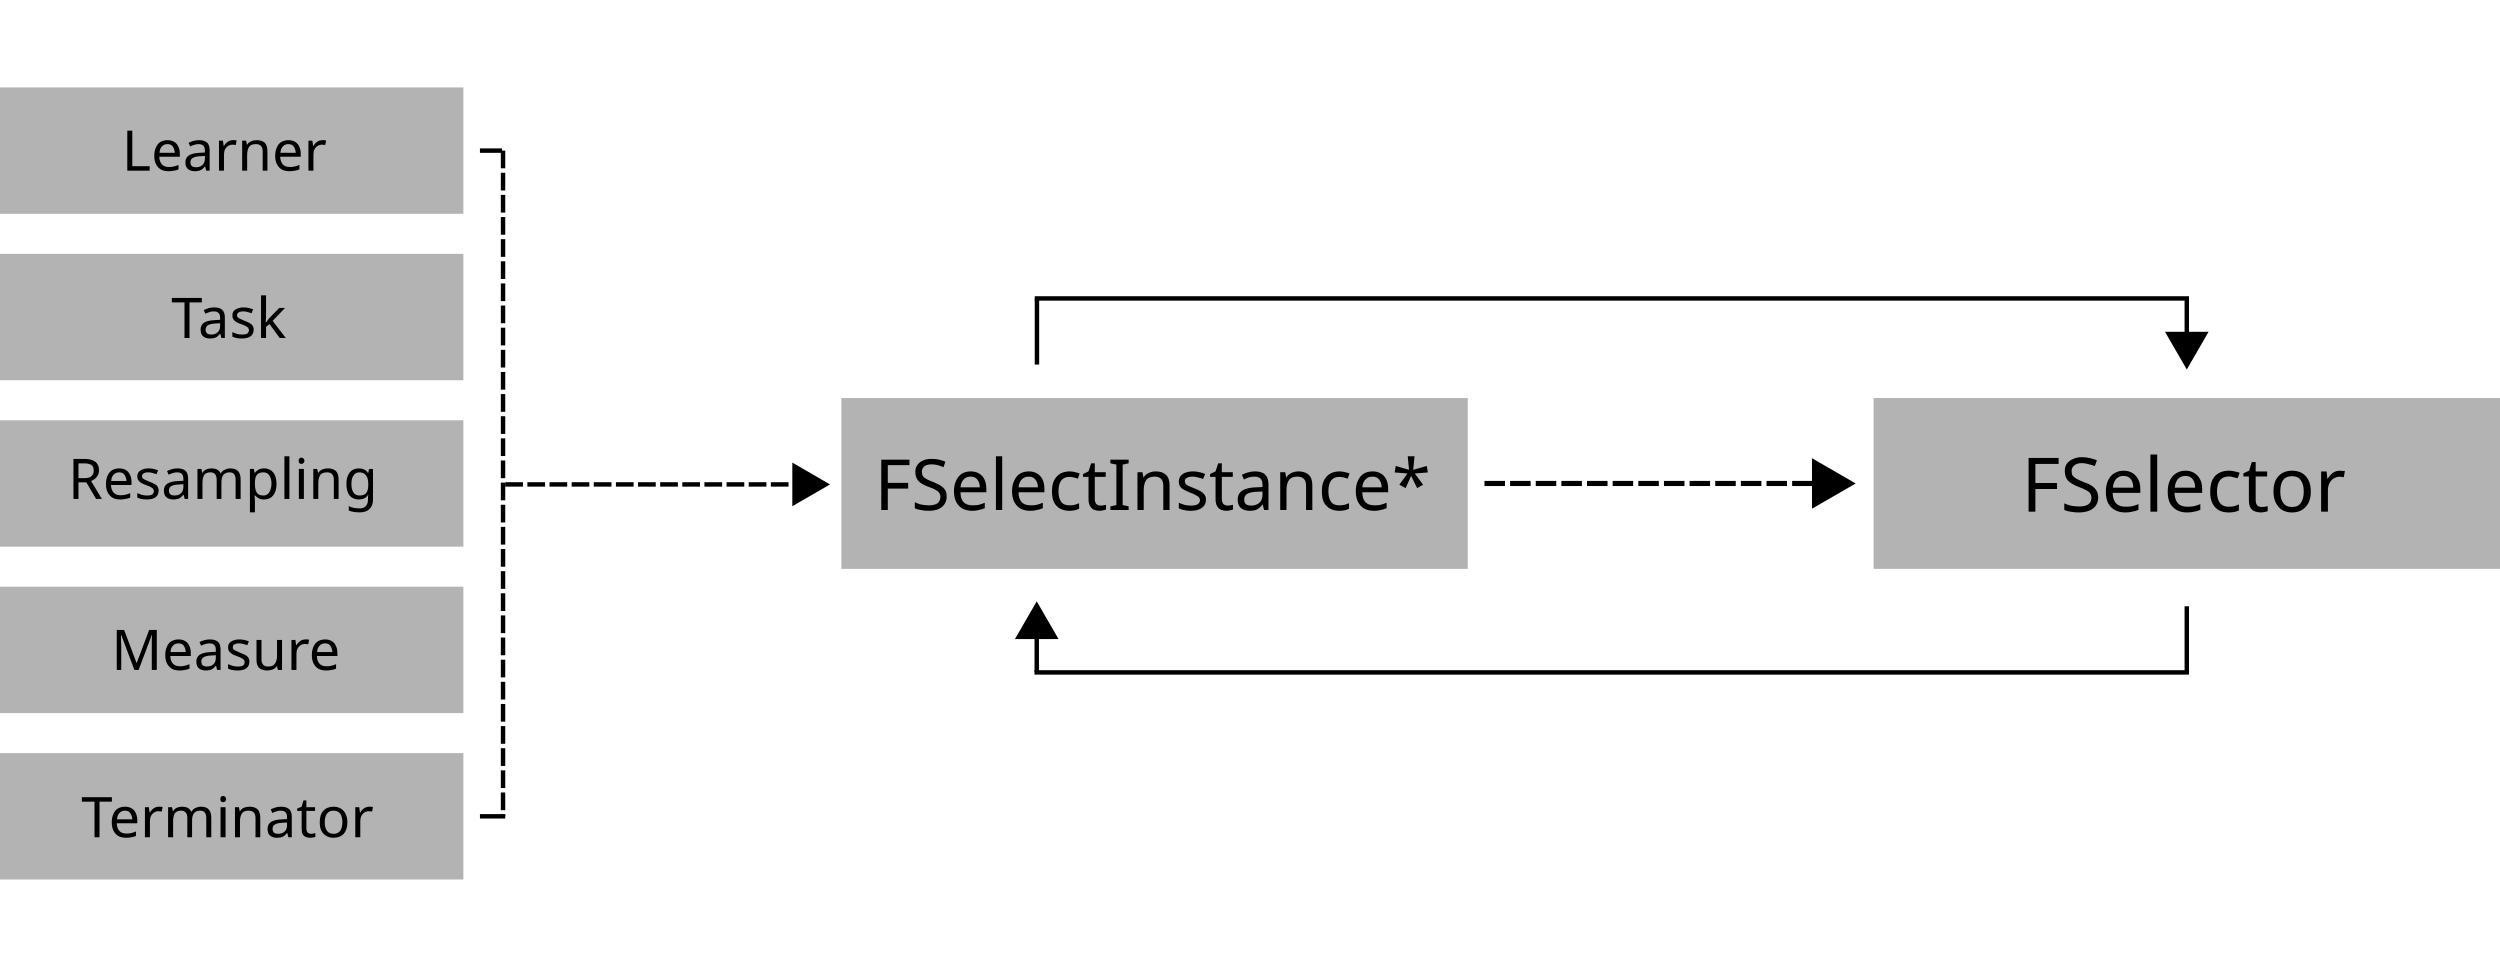
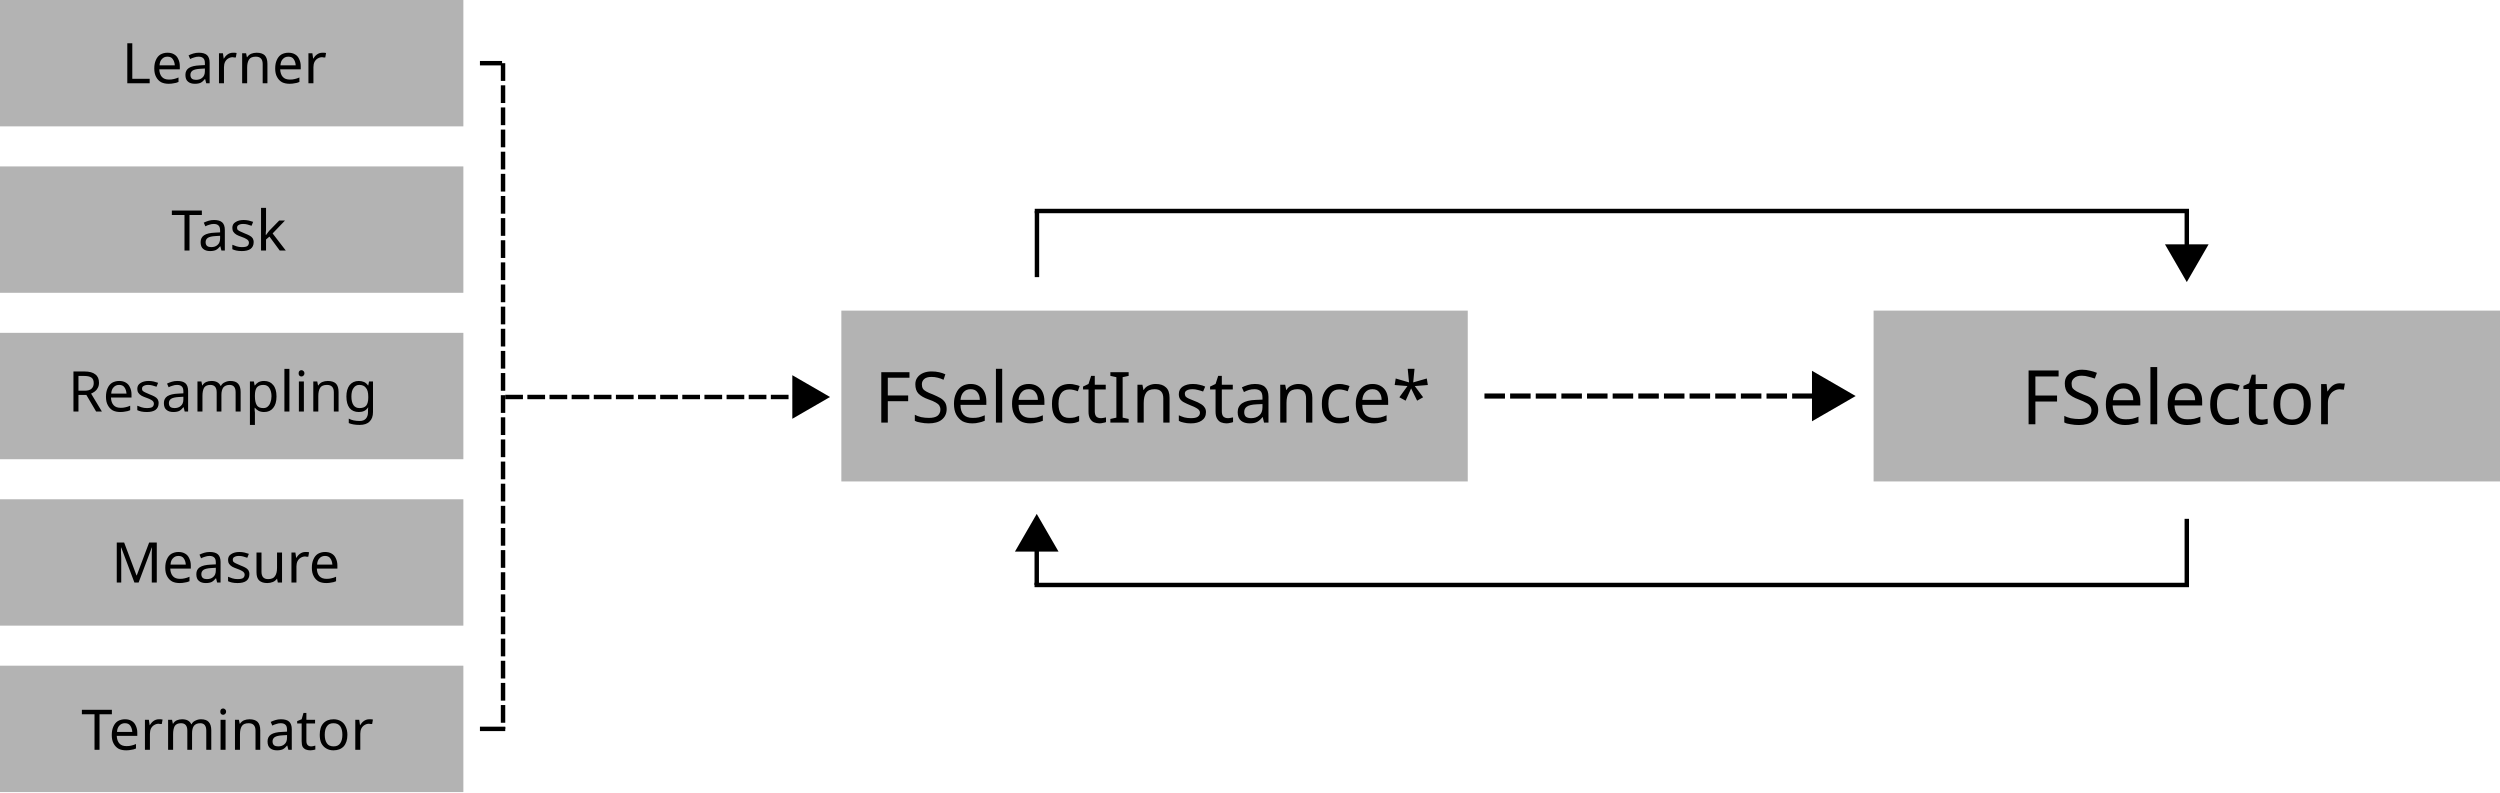
- <svg xmlns="http://www.w3.org/2000/svg" width="149.662mm" height="58mm" viewBox="0 0 149.662 58" version="1.1" id="svg8">
+ <svg xmlns="http://www.w3.org/2000/svg" id="svg8" version="1.1" viewBox="0 0 149.662 47.417" height="47.417mm" width="149.662mm">
  <defs id="defs2">
-     <marker orient="auto" refY="0" refX="0" id="marker12168" style="overflow:visible">
-       <path id="path12166" d="M 5.77,0 -2.88,5 V -5 Z" style="fill:#000000;fill-opacity:1;fill-rule:evenodd;stroke:#000000;stroke-width:1pt;stroke-opacity:1" transform="scale(0.8)" />
+     <marker style="overflow:visible" id="marker12168" refX="0" refY="0" orient="auto">
+       <path transform="scale(0.8)" style="fill:#000000;fill-opacity:1;fill-rule:evenodd;stroke:#000000;stroke-width:1pt;stroke-opacity:1" d="M 5.77,0 -2.88,5 V -5 Z" id="path12166" />
    </marker>
-     <marker orient="auto" refY="0" refX="0" id="marker11009" style="overflow:visible">
-       <path id="path11007" d="M 5.77,0 -2.88,5 V -5 Z" style="fill:#000000;fill-opacity:1;fill-rule:evenodd;stroke:#000000;stroke-width:1pt;stroke-opacity:1" transform="scale(0.8)" />
+     <marker style="overflow:visible" id="marker11009" refX="0" refY="0" orient="auto">
+       <path transform="scale(0.8)" style="fill:#000000;fill-opacity:1;fill-rule:evenodd;stroke:#000000;stroke-width:1pt;stroke-opacity:1" d="M 5.77,0 -2.88,5 V -5 Z" id="path11007" />
    </marker>
-     <marker style="overflow:visible" id="marker9682" refX="0" refY="0" orient="auto">
-       <path transform="scale(0.8)" style="fill:#000000;fill-opacity:1;fill-rule:evenodd;stroke:#000000;stroke-width:1pt;stroke-opacity:1" d="M 5.77,0 -2.88,5 V -5 Z" id="path9680" />
+     <marker orient="auto" refY="0" refX="0" id="marker9682" style="overflow:visible">
+       <path id="path9680" d="M 5.77,0 -2.88,5 V -5 Z" style="fill:#000000;fill-opacity:1;fill-rule:evenodd;stroke:#000000;stroke-width:1pt;stroke-opacity:1" transform="scale(0.8)" />
    </marker>
-     <marker orient="auto" refY="0" refX="0" id="marker7421" style="overflow:visible">
-       <path id="path7419" d="M 5.77,0 -2.88,5 V -5 Z" style="fill:#000000;fill-opacity:1;fill-rule:evenodd;stroke:#000000;stroke-width:1pt;stroke-opacity:1" transform="scale(0.8)" />
+     <marker style="overflow:visible" id="marker7421" refX="0" refY="0" orient="auto">
+       <path transform="scale(0.8)" style="fill:#000000;fill-opacity:1;fill-rule:evenodd;stroke:#000000;stroke-width:1pt;stroke-opacity:1" d="M 5.77,0 -2.88,5 V -5 Z" id="path7419" />
    </marker>
-     <marker style="overflow:visible" id="marker4059" refX="0" refY="0" orient="auto">
-       <path transform="scale(-0.8)" style="fill:#000000;fill-opacity:1;fill-rule:evenodd;stroke:#000000;stroke-width:1pt;stroke-opacity:1" d="M 5.77,0 -2.88,5 V -5 Z" id="path4057" />
+     <marker orient="auto" refY="0" refX="0" id="marker4059" style="overflow:visible">
+       <path id="path4057" d="M 5.77,0 -2.88,5 V -5 Z" style="fill:#000000;fill-opacity:1;fill-rule:evenodd;stroke:#000000;stroke-width:1pt;stroke-opacity:1" transform="scale(-0.8)" />
    </marker>
-     <marker style="overflow:visible" id="marker7691" refX="0" refY="0" orient="auto">
-       <path transform="scale(0.8)" style="fill:#000000;fill-opacity:1;fill-rule:evenodd;stroke:#000000;stroke-width:1pt;stroke-opacity:1" d="M 5.77,0 -2.88,5 V -5 Z" id="path7689" />
+     <marker orient="auto" refY="0" refX="0" id="marker7691" style="overflow:visible">
+       <path id="path7689" d="M 5.77,0 -2.88,5 V -5 Z" style="fill:#000000;fill-opacity:1;fill-rule:evenodd;stroke:#000000;stroke-width:1pt;stroke-opacity:1" transform="scale(0.8)" />
    </marker>
-     <marker style="overflow:visible" id="marker7229" refX="0" refY="0" orient="auto">
-       <path transform="scale(-0.8)" style="fill:#000000;fill-opacity:1;fill-rule:evenodd;stroke:#000000;stroke-width:1pt;stroke-opacity:1" d="M 5.77,0 -2.88,5 V -5 Z" id="path7227" />
+     <marker orient="auto" refY="0" refX="0" id="marker7229" style="overflow:visible">
+       <path id="path7227" d="M 5.77,0 -2.88,5 V -5 Z" style="fill:#000000;fill-opacity:1;fill-rule:evenodd;stroke:#000000;stroke-width:1pt;stroke-opacity:1" transform="scale(-0.8)" />
    </marker>
-     <marker style="overflow:visible" id="marker7093" refX="0" refY="0" orient="auto">
-       <path transform="scale(-0.8)" style="fill:#000000;fill-opacity:1;fill-rule:evenodd;stroke:#000000;stroke-width:1pt;stroke-opacity:1" d="M 5.77,0 -2.88,5 V -5 Z" id="path7091" />
+     <marker orient="auto" refY="0" refX="0" id="marker7093" style="overflow:visible">
+       <path id="path7091" d="M 5.77,0 -2.88,5 V -5 Z" style="fill:#000000;fill-opacity:1;fill-rule:evenodd;stroke:#000000;stroke-width:1pt;stroke-opacity:1" transform="scale(-0.8)" />
    </marker>
-     <marker orient="auto" refY="0" refX="0" id="Tail" style="overflow:visible">
-       <g id="g931" transform="scale(-1.2)" style="fill:#000000;fill-opacity:1;stroke:#000000;stroke-opacity:1">
-         <path id="path919" d="M -3.805,-3.959 0.544,0" style="fill:#000000;fill-opacity:1;fill-rule:evenodd;stroke:#000000;stroke-width:0.8;stroke-linecap:round;stroke-opacity:1" />
-         <path id="path921" d="M -1.287,-3.959 3.062,0" style="fill:#000000;fill-opacity:1;fill-rule:evenodd;stroke:#000000;stroke-width:0.8;stroke-linecap:round;stroke-opacity:1" />
-         <path id="path923" d="M 1.305,-3.959 5.654,0" style="fill:#000000;fill-opacity:1;fill-rule:evenodd;stroke:#000000;stroke-width:0.8;stroke-linecap:round;stroke-opacity:1" />
-         <path id="path925" d="M -3.805,4.178 0.544,0.22" style="fill:#000000;fill-opacity:1;fill-rule:evenodd;stroke:#000000;stroke-width:0.8;stroke-linecap:round;stroke-opacity:1" />
-         <path id="path927" d="M -1.287,4.178 3.062,0.22" style="fill:#000000;fill-opacity:1;fill-rule:evenodd;stroke:#000000;stroke-width:0.8;stroke-linecap:round;stroke-opacity:1" />
-         <path id="path929" d="M 1.305,4.178 5.654,0.22" style="fill:#000000;fill-opacity:1;fill-rule:evenodd;stroke:#000000;stroke-width:0.8;stroke-linecap:round;stroke-opacity:1" />
+     <marker style="overflow:visible" id="Tail" refX="0" refY="0" orient="auto">
+       <g style="fill:#000000;fill-opacity:1;stroke:#000000;stroke-opacity:1" transform="scale(-1.2)" id="g931">
+         <path style="fill:#000000;fill-opacity:1;fill-rule:evenodd;stroke:#000000;stroke-width:0.8;stroke-linecap:round;stroke-opacity:1" d="M -3.805,-3.959 0.544,0" id="path919" />
+         <path style="fill:#000000;fill-opacity:1;fill-rule:evenodd;stroke:#000000;stroke-width:0.8;stroke-linecap:round;stroke-opacity:1" d="M -1.287,-3.959 3.062,0" id="path921" />
+         <path style="fill:#000000;fill-opacity:1;fill-rule:evenodd;stroke:#000000;stroke-width:0.8;stroke-linecap:round;stroke-opacity:1" d="M 1.305,-3.959 5.654,0" id="path923" />
+         <path style="fill:#000000;fill-opacity:1;fill-rule:evenodd;stroke:#000000;stroke-width:0.8;stroke-linecap:round;stroke-opacity:1" d="M -3.805,4.178 0.544,0.22" id="path925" />
+         <path style="fill:#000000;fill-opacity:1;fill-rule:evenodd;stroke:#000000;stroke-width:0.8;stroke-linecap:round;stroke-opacity:1" d="M -1.287,4.178 3.062,0.22" id="path927" />
+         <path style="fill:#000000;fill-opacity:1;fill-rule:evenodd;stroke:#000000;stroke-width:0.8;stroke-linecap:round;stroke-opacity:1" d="M 1.305,4.178 5.654,0.22" id="path929" />
      </g>
    </marker>
-     <marker orient="auto" refY="0" refX="0" id="marker2435" style="overflow:visible">
-       <path id="path2433" style="fill:#000000;fill-opacity:1;fill-rule:evenodd;stroke:#000000;stroke-width:0.625;stroke-linejoin:round;stroke-opacity:1" d="M 8.719,4.034 -2.207,0.016 8.719,-4.002 c -1.745,2.372 -1.735,5.617 -6e-7,8.035 z" transform="matrix(-1.1,0,0,-1.1,-1.1,0)" />
+     <marker style="overflow:visible" id="marker2435" refX="0" refY="0" orient="auto">
+       <path transform="matrix(-1.1,0,0,-1.1,-1.1,0)" d="M 8.719,4.034 -2.207,0.016 8.719,-4.002 c -1.745,2.372 -1.735,5.617 -6e-7,8.035 z" style="fill:#000000;fill-opacity:1;fill-rule:evenodd;stroke:#000000;stroke-width:0.625;stroke-linejoin:round;stroke-opacity:1" id="path2433" />
    </marker>
-     <marker orient="auto" refY="0" refX="0" id="TriangleInL" style="overflow:visible">
-       <path id="path1016" d="M 5.77,0 -2.88,5 V -5 Z" style="fill:#000000;fill-opacity:1;fill-rule:evenodd;stroke:#000000;stroke-width:1pt;stroke-opacity:1" transform="scale(-0.8)" />
+     <marker style="overflow:visible" id="TriangleInL" refX="0" refY="0" orient="auto">
+       <path transform="scale(-0.8)" style="fill:#000000;fill-opacity:1;fill-rule:evenodd;stroke:#000000;stroke-width:1pt;stroke-opacity:1" d="M 5.77,0 -2.88,5 V -5 Z" id="path1016" />
    </marker>
-     <marker orient="auto" refY="0" refX="0" id="TriangleOutL" style="overflow:visible">
-       <path id="path1025" d="M 5.77,0 -2.88,5 V -5 Z" style="fill:#000000;fill-opacity:1;fill-rule:evenodd;stroke:#000000;stroke-width:1pt;stroke-opacity:1" transform="scale(0.8)" />
+     <marker style="overflow:visible" id="TriangleOutL" refX="0" refY="0" orient="auto">
+       <path transform="scale(0.8)" style="fill:#000000;fill-opacity:1;fill-rule:evenodd;stroke:#000000;stroke-width:1pt;stroke-opacity:1" d="M 5.77,0 -2.88,5 V -5 Z" id="path1025" />
    </marker>
-     <marker orient="auto" refY="0" refX="0" id="marker2241" style="overflow:visible">
-       <path id="path2239" style="fill:#000000;fill-opacity:1;fill-rule:evenodd;stroke:#000000;stroke-width:0.625;stroke-linejoin:round;stroke-opacity:1" d="M 8.719,4.034 -2.207,0.016 8.719,-4.002 c -1.745,2.372 -1.735,5.617 -6e-7,8.035 z" transform="matrix(-1.1,0,0,-1.1,-1.1,0)" />
+     <marker style="overflow:visible" id="marker2241" refX="0" refY="0" orient="auto">
+       <path transform="matrix(-1.1,0,0,-1.1,-1.1,0)" d="M 8.719,4.034 -2.207,0.016 8.719,-4.002 c -1.745,2.372 -1.735,5.617 -6e-7,8.035 z" style="fill:#000000;fill-opacity:1;fill-rule:evenodd;stroke:#000000;stroke-width:0.625;stroke-linejoin:round;stroke-opacity:1" id="path2239" />
    </marker>
-     <marker orient="auto" refY="0" refX="0" id="Arrow2Lend" style="overflow:visible">
-       <path id="path904" style="fill:#000000;fill-opacity:1;fill-rule:evenodd;stroke:#000000;stroke-width:0.625;stroke-linejoin:round;stroke-opacity:1" d="M 8.719,4.034 -2.207,0.016 8.719,-4.002 c -1.745,2.372 -1.735,5.617 -6e-7,8.035 z" transform="matrix(-1.1,0,0,-1.1,-1.1,0)" />
+     <marker style="overflow:visible" id="Arrow2Lend" refX="0" refY="0" orient="auto">
+       <path transform="matrix(-1.1,0,0,-1.1,-1.1,0)" d="M 8.719,4.034 -2.207,0.016 8.719,-4.002 c -1.745,2.372 -1.735,5.617 -6e-7,8.035 z" style="fill:#000000;fill-opacity:1;fill-rule:evenodd;stroke:#000000;stroke-width:0.625;stroke-linejoin:round;stroke-opacity:1" id="path904" />
    </marker>
-     <marker orient="auto" refY="0" refX="0" id="Arrow1Lstart" style="overflow:visible">
-       <path id="path883" d="M 0,0 5,-5 -12.5,0 5,5 Z" style="fill:#000000;fill-opacity:1;fill-rule:evenodd;stroke:#000000;stroke-width:1pt;stroke-opacity:1" transform="matrix(0.8,0,0,0.8,10,0)" />
+     <marker style="overflow:visible" id="Arrow1Lstart" refX="0" refY="0" orient="auto">
+       <path transform="matrix(0.8,0,0,0.8,10,0)" style="fill:#000000;fill-opacity:1;fill-rule:evenodd;stroke:#000000;stroke-width:1pt;stroke-opacity:1" d="M 0,0 5,-5 -12.5,0 5,5 Z" id="path883" />
    </marker>
-     <marker orient="auto" refY="0" refX="0" id="Arrow2Mend" style="overflow:visible">
-       <path id="path910" style="fill:#000000;fill-opacity:1;fill-rule:evenodd;stroke:#000000;stroke-width:0.625;stroke-linejoin:round;stroke-opacity:1" d="M 8.719,4.034 -2.207,0.016 8.719,-4.002 c -1.745,2.372 -1.735,5.617 -6e-7,8.035 z" transform="scale(-0.6)" />
+     <marker style="overflow:visible" id="Arrow2Mend" refX="0" refY="0" orient="auto">
+       <path transform="scale(-0.6)" d="M 8.719,4.034 -2.207,0.016 8.719,-4.002 c -1.745,2.372 -1.735,5.617 -6e-7,8.035 z" style="fill:#000000;fill-opacity:1;fill-rule:evenodd;stroke:#000000;stroke-width:0.625;stroke-linejoin:round;stroke-opacity:1" id="path910" />
    </marker>
-     <marker orient="auto" refY="0" refX="0" id="Arrow1Lend" style="overflow:visible">
-       <path id="path886" d="M 0,0 5,-5 -12.5,0 5,5 Z" style="fill:#000000;fill-opacity:1;fill-rule:evenodd;stroke:#000000;stroke-width:1pt;stroke-opacity:1" transform="matrix(-0.8,0,0,-0.8,-10,0)" />
+     <marker style="overflow:visible" id="Arrow1Lend" refX="0" refY="0" orient="auto">
+       <path transform="matrix(-0.8,0,0,-0.8,-10,0)" style="fill:#000000;fill-opacity:1;fill-rule:evenodd;stroke:#000000;stroke-width:1pt;stroke-opacity:1" d="M 0,0 5,-5 -12.5,0 5,5 Z" id="path886" />
    </marker>
-     <marker orient="auto" refY="0" refX="0" id="Arrow2Mend-7" style="overflow:visible">
-       <path id="path910-5" style="fill:#000000;fill-opacity:1;fill-rule:evenodd;stroke:#000000;stroke-width:0.625;stroke-linejoin:round;stroke-opacity:1" d="M 8.719,4.034 -2.207,0.016 8.719,-4.002 c -1.745,2.372 -1.735,5.617 -6e-7,8.035 z" transform="scale(-0.6)" />
+     <marker style="overflow:visible" id="Arrow2Mend-7" refX="0" refY="0" orient="auto">
+       <path transform="scale(-0.6)" d="M 8.719,4.034 -2.207,0.016 8.719,-4.002 c -1.745,2.372 -1.735,5.617 -6e-7,8.035 z" style="fill:#000000;fill-opacity:1;fill-rule:evenodd;stroke:#000000;stroke-width:0.625;stroke-linejoin:round;stroke-opacity:1" id="path910-5" />
    </marker>
-     <marker orient="auto" refY="0" refX="0" id="marker7353-6" style="overflow:visible">
-       <path id="path7351-3" d="M 5.77,0 -2.88,5 V -5 Z" style="fill:#000000;fill-opacity:1;fill-rule:evenodd;stroke:#000000;stroke-width:1pt;stroke-opacity:1" transform="scale(-0.8)" />
+     <marker style="overflow:visible" id="marker7353-6" refX="0" refY="0" orient="auto">
+       <path transform="scale(-0.8)" style="fill:#000000;fill-opacity:1;fill-rule:evenodd;stroke:#000000;stroke-width:1pt;stroke-opacity:1" d="M 5.77,0 -2.88,5 V -5 Z" id="path7351-3" />
    </marker>
-     <marker orient="auto" refY="0" refX="0" id="marker7353-4" style="overflow:visible">
-       <path id="path7351-8" d="M 5.77,0 -2.88,5 V -5 Z" style="fill:#000000;fill-opacity:1;fill-rule:evenodd;stroke:#000000;stroke-width:1pt;stroke-opacity:1" transform="scale(-0.8)" />
+     <marker style="overflow:visible" id="marker7353-4" refX="0" refY="0" orient="auto">
+       <path transform="scale(-0.8)" style="fill:#000000;fill-opacity:1;fill-rule:evenodd;stroke:#000000;stroke-width:1pt;stroke-opacity:1" d="M 5.77,0 -2.88,5 V -5 Z" id="path7351-8" />
    </marker>
-     <marker orient="auto" refY="0" refX="0" id="marker3887-9" style="overflow:visible">
-       <path id="path3885-3" d="M 5.77,0 -2.88,5 V -5 Z" style="fill:#000000;fill-opacity:1;fill-rule:evenodd;stroke:#000000;stroke-width:1pt;stroke-opacity:1" transform="scale(0.8)" />
+     <marker style="overflow:visible" id="marker3887-9" refX="0" refY="0" orient="auto">
+       <path transform="scale(0.8)" style="fill:#000000;fill-opacity:1;fill-rule:evenodd;stroke:#000000;stroke-width:1pt;stroke-opacity:1" d="M 5.77,0 -2.88,5 V -5 Z" id="path3885-3" />
    </marker>
-     <marker style="overflow:visible" id="marker4996-8" refX="0" refY="0" orient="auto">
-       <path transform="scale(0.8)" style="fill:#000000;fill-opacity:1;fill-rule:evenodd;stroke:#000000;stroke-width:1pt;stroke-opacity:1" d="M 5.77,0 -2.88,5 V -5 Z" id="path4994-5" />
+     <marker orient="auto" refY="0" refX="0" id="marker4996-8" style="overflow:visible">
+       <path id="path4994-5" d="M 5.77,0 -2.88,5 V -5 Z" style="fill:#000000;fill-opacity:1;fill-rule:evenodd;stroke:#000000;stroke-width:1pt;stroke-opacity:1" transform="scale(0.8)" />
    </marker>
-     <marker style="overflow:visible" id="marker9682-5" refX="0" refY="0" orient="auto">
-       <path transform="scale(0.8)" style="fill:#000000;fill-opacity:1;fill-rule:evenodd;stroke:#000000;stroke-width:1pt;stroke-opacity:1" d="M 5.77,0 -2.88,5 V -5 Z" id="path9680-9" />
+     <marker orient="auto" refY="0" refX="0" id="marker9682-5" style="overflow:visible">
+       <path id="path9680-9" d="M 5.77,0 -2.88,5 V -5 Z" style="fill:#000000;fill-opacity:1;fill-rule:evenodd;stroke:#000000;stroke-width:1pt;stroke-opacity:1" transform="scale(0.8)" />
    </marker>
-     <marker orient="auto" refY="0" refX="0" id="marker11009-5" style="overflow:visible">
-       <path id="path11007-9" d="M 5.77,0 -2.88,5 V -5 Z" style="fill:#000000;fill-opacity:1;fill-rule:evenodd;stroke:#000000;stroke-width:1pt;stroke-opacity:1" transform="scale(0.8)" />
+     <marker style="overflow:visible" id="marker11009-5" refX="0" refY="0" orient="auto">
+       <path transform="scale(0.8)" style="fill:#000000;fill-opacity:1;fill-rule:evenodd;stroke:#000000;stroke-width:1pt;stroke-opacity:1" d="M 5.77,0 -2.88,5 V -5 Z" id="path11007-9" />
    </marker>
-     <marker orient="auto" refY="0" refX="0" id="marker12168-1" style="overflow:visible">
-       <path id="path12166-7" d="M 5.77,0 -2.88,5 V -5 Z" style="fill:#000000;fill-opacity:1;fill-rule:evenodd;stroke:#000000;stroke-width:1pt;stroke-opacity:1" transform="scale(0.8)" />
+     <marker style="overflow:visible" id="marker12168-1" refX="0" refY="0" orient="auto">
+       <path transform="scale(0.8)" style="fill:#000000;fill-opacity:1;fill-rule:evenodd;stroke:#000000;stroke-width:1pt;stroke-opacity:1" d="M 5.77,0 -2.88,5 V -5 Z" id="path12166-7" />
    </marker>
  </defs>
-   <g id="layer1" transform="translate(-6,-0.0052003)">
-     <text xml:space="preserve" style="font-style:normal;font-weight:normal;font-size:10.583px;line-height:1.25;font-family:sans-serif;letter-spacing:0px;word-spacing:0px;fill:#000000;fill-opacity:1;stroke:none;stroke-width:0.265" x="160.262" y="54.906" id="text2507" />
-     <rect style="fill:none;fill-opacity:1;stroke:#000000;stroke-width:2.22;stroke-linecap:square;stroke-miterlimit:4;stroke-dasharray:none;stroke-dashoffset:3.3;stroke-opacity:0" id="rect815" width="46.671" height="20.962" x="100.339" y="20.653" />
-     <g id="g11597" transform="matrix(1.008696,0,0,1.008696,3.478267,2.849789)">
-       <rect y="32" x="2.5" height="7.5" width="27.5" id="rect843-6-3-6-1" style="opacity:1;fill:#b3b3b3;fill-opacity:1;stroke:#000000;stroke-width:0;stroke-linecap:square;stroke-miterlimit:4;stroke-dasharray:none;stroke-dashoffset:12.472;stroke-opacity:1" />
-       <text id="text2203-06-6-8-9-2" y="36.94" x="9.102" style="font-style:normal;font-weight:normal;font-size:4.068px;line-height:1.25;font-family:sans-serif;letter-spacing:0px;word-spacing:0px;fill:#000000;fill-opacity:1;stroke:none;stroke-width:0.139" xml:space="preserve">
-         <tspan style="font-size:3.328px;stroke-width:0.139" y="36.94" x="9.102" id="tspan2201-2-1-7-2-3">Measure</tspan>
+   <g transform="translate(-6,-5.23946)" id="layer1">
+     <text id="text2507" y="54.906" x="160.262" style="font-style:normal;font-weight:normal;font-size:10.583px;line-height:1.25;font-family:sans-serif;letter-spacing:0px;word-spacing:0px;fill:#000000;fill-opacity:1;stroke:none;stroke-width:0.265" xml:space="preserve" />
+     <rect y="20.653" x="100.339" height="20.962" width="46.671" id="rect815" style="fill:none;fill-opacity:1;stroke:#000000;stroke-width:2.22;stroke-linecap:square;stroke-miterlimit:4;stroke-dasharray:none;stroke-dashoffset:3.3;stroke-opacity:0" />
+     <g transform="matrix(1.008696,0,0,1.008696,3.478267,2.849789)" id="g11597">
+       <rect style="opacity:1;fill:#b3b3b3;fill-opacity:1;stroke:#000000;stroke-width:0;stroke-linecap:square;stroke-miterlimit:4;stroke-dasharray:none;stroke-dashoffset:12.472;stroke-opacity:1" id="rect843-6-3-6-1" width="27.5" height="7.5" x="2.5" y="32" />
+       <text xml:space="preserve" style="font-style:normal;font-weight:normal;font-size:4.068px;line-height:1.25;font-family:sans-serif;letter-spacing:0px;word-spacing:0px;fill:#000000;fill-opacity:1;stroke:none;stroke-width:0.139" x="9.102" y="36.94" id="text2203-06-6-8-9-2">
+         <tspan id="tspan2201-2-1-7-2-3" x="9.102" y="36.94" style="font-size:3.328px;stroke-width:0.139">Measure</tspan>
      </text>
    </g>
-     <g id="g11528" transform="matrix(1.008696,0,0,1.008696,3.478267,3.222069)">
-       <rect y="2" x="2.5" height="7.5" width="27.5" id="rect843-6" style="opacity:1;fill:#b3b3b3;fill-opacity:1;stroke:#000000;stroke-width:0;stroke-linecap:square;stroke-miterlimit:4;stroke-dasharray:none;stroke-dashoffset:12.472;stroke-opacity:1" />
-       <text id="text2203-06" y="6.94" x="9.727" style="font-style:normal;font-weight:normal;font-size:4.068px;line-height:1.25;font-family:sans-serif;letter-spacing:0px;word-spacing:0px;fill:#000000;fill-opacity:1;stroke:none;stroke-width:0.139" xml:space="preserve">
-         <tspan style="font-size:3.328px;stroke-width:0.139" y="6.94" x="9.727" id="tspan2201-2">Learner</tspan>
+     <g transform="matrix(1.008696,0,0,1.008696,3.478267,3.222069)" id="g11528">
+       <rect style="opacity:1;fill:#b3b3b3;fill-opacity:1;stroke:#000000;stroke-width:0;stroke-linecap:square;stroke-miterlimit:4;stroke-dasharray:none;stroke-dashoffset:12.472;stroke-opacity:1" id="rect843-6" width="27.5" height="7.5" x="2.5" y="2" />
+       <text xml:space="preserve" style="font-style:normal;font-weight:normal;font-size:4.068px;line-height:1.25;font-family:sans-serif;letter-spacing:0px;word-spacing:0px;fill:#000000;fill-opacity:1;stroke:none;stroke-width:0.139" x="9.727" y="6.94" id="text2203-06">
+         <tspan id="tspan2201-2" x="9.727" y="6.94" style="font-size:3.328px;stroke-width:0.139">Learner</tspan>
      </text>
    </g>
-     <g id="g11533" transform="matrix(1.008696,0,0,1.008696,3.478267,3.097975)">
-       <rect y="12" x="2.5" height="7.5" width="27.5" id="rect843-6-3" style="opacity:1;fill:#b3b3b3;fill-opacity:1;stroke:#000000;stroke-width:0;stroke-linecap:square;stroke-miterlimit:4;stroke-dasharray:none;stroke-dashoffset:12.472;stroke-opacity:1" />
-       <text id="text2203-06-6" y="16.991" x="12.668" style="font-style:normal;font-weight:normal;font-size:4.068px;line-height:1.25;font-family:sans-serif;letter-spacing:0px;word-spacing:0px;fill:#000000;fill-opacity:1;stroke:none;stroke-width:0.139" xml:space="preserve">
-         <tspan style="font-size:3.328px;stroke-width:0.139" y="16.991" x="12.668" id="tspan2201-2-1">Task</tspan>
+     <g transform="matrix(1.008696,0,0,1.008696,3.478267,3.097975)" id="g11533">
+       <rect style="opacity:1;fill:#b3b3b3;fill-opacity:1;stroke:#000000;stroke-width:0;stroke-linecap:square;stroke-miterlimit:4;stroke-dasharray:none;stroke-dashoffset:12.472;stroke-opacity:1" id="rect843-6-3" width="27.5" height="7.5" x="2.5" y="12" />
+       <text xml:space="preserve" style="font-style:normal;font-weight:normal;font-size:4.068px;line-height:1.25;font-family:sans-serif;letter-spacing:0px;word-spacing:0px;fill:#000000;fill-opacity:1;stroke:none;stroke-width:0.139" x="12.668" y="16.991" id="text2203-06-6">
+         <tspan id="tspan2201-2-1" x="12.668" y="16.991" style="font-size:3.328px;stroke-width:0.139">Task</tspan>
      </text>
    </g>
-     <g id="g11538" transform="matrix(1.008696,0,0,1.008696,3.478267,2.973881)">
-       <rect y="22" x="2.5" height="7.5" width="27.5" id="rect843-6-3-6" style="opacity:1;fill:#b3b3b3;fill-opacity:1;stroke:#000000;stroke-width:0;stroke-linecap:square;stroke-miterlimit:4;stroke-dasharray:none;stroke-dashoffset:12.472;stroke-opacity:1" />
-       <text id="text2203-06-6-8" y="26.668" x="6.532" style="font-style:normal;font-weight:normal;font-size:4.068px;line-height:1.25;font-family:sans-serif;letter-spacing:0px;word-spacing:0px;fill:#000000;fill-opacity:1;stroke:none;stroke-width:0.139" xml:space="preserve">
-         <tspan style="font-size:3.328px;stroke-width:0.139" y="26.668" x="6.532" id="tspan2201-2-1-7">Resampling</tspan>
+     <g transform="matrix(1.008696,0,0,1.008696,3.478267,2.973881)" id="g11538">
+       <rect style="opacity:1;fill:#b3b3b3;fill-opacity:1;stroke:#000000;stroke-width:0;stroke-linecap:square;stroke-miterlimit:4;stroke-dasharray:none;stroke-dashoffset:12.472;stroke-opacity:1" id="rect843-6-3-6" width="27.5" height="7.5" x="2.5" y="22" />
+       <text xml:space="preserve" style="font-style:normal;font-weight:normal;font-size:4.068px;line-height:1.25;font-family:sans-serif;letter-spacing:0px;word-spacing:0px;fill:#000000;fill-opacity:1;stroke:none;stroke-width:0.139" x="6.532" y="26.668" id="text2203-06-6-8">
+         <tspan id="tspan2201-2-1-7" x="6.532" y="26.668" style="font-size:3.328px;stroke-width:0.139">Resampling</tspan>
      </text>
    </g>
-     <g id="g11548" transform="matrix(1.008696,0,0,1.008696,3.478267,-7.361265)">
-       <rect y="52" x="2.5" height="7.5" width="27.5" id="rect843-6-3-6-1-2-1" style="opacity:1;fill:#b3b3b3;fill-opacity:1;stroke:#000000;stroke-width:0;stroke-linecap:square;stroke-miterlimit:4;stroke-dasharray:none;stroke-dashoffset:12.472;stroke-opacity:1" />
-       <text id="text2203-06-6-8-9-7" y="56.991" x="7.329" style="font-style:normal;font-weight:normal;font-size:4.068px;line-height:1.25;font-family:sans-serif;letter-spacing:0px;word-spacing:0px;fill:#000000;fill-opacity:1;stroke:none;stroke-width:0.139" xml:space="preserve">
-         <tspan style="font-size:3.328px;stroke-width:0.139" y="56.991" x="7.329" id="tspan2201-2-1-7-2-7">Terminator</tspan>
+     <g transform="matrix(1.008696,0,0,1.008696,3.478267,-7.361265)" id="g11548">
+       <rect style="opacity:1;fill:#b3b3b3;fill-opacity:1;stroke:#000000;stroke-width:0;stroke-linecap:square;stroke-miterlimit:4;stroke-dasharray:none;stroke-dashoffset:12.472;stroke-opacity:1" id="rect843-6-3-6-1-2-1" width="27.5" height="7.5" x="2.5" y="52" />
+       <text xml:space="preserve" style="font-style:normal;font-weight:normal;font-size:4.068px;line-height:1.25;font-family:sans-serif;letter-spacing:0px;word-spacing:0px;fill:#000000;fill-opacity:1;stroke:none;stroke-width:0.139" x="7.329" y="56.991" id="text2203-06-6-8-9-7">
+         <tspan id="tspan2201-2-1-7-2-7" x="7.329" y="56.991" style="font-size:3.328px;stroke-width:0.139">Terminator</tspan>
      </text>
    </g>
-     <g id="g6632" transform="translate(11.36701,2.061428)">
-       <rect y="21.773" x="45" height="10.227" width="37.5" id="rect843-6-9" style="opacity:1;fill:#b3b3b3;fill-opacity:1;stroke:#000000;stroke-width:0;stroke-linecap:square;stroke-miterlimit:4;stroke-dasharray:none;stroke-dashoffset:12.472;stroke-opacity:1" />
-       <text id="text2203" y="28.474" x="46.983" style="font-style:normal;font-weight:normal;font-size:5.743px;line-height:1.25;font-family:sans-serif;letter-spacing:0px;word-spacing:0px;fill:#000000;fill-opacity:1;stroke:none;stroke-width:0.196" xml:space="preserve">
-         <tspan style="font-size:4.233px;stroke-width:0.196" y="28.474" x="46.983" id="tspan2201">FSelectInstance*</tspan>
+     <g transform="translate(11.36701,2.061428)" id="g6632">
+       <rect style="opacity:1;fill:#b3b3b3;fill-opacity:1;stroke:#000000;stroke-width:0;stroke-linecap:square;stroke-miterlimit:4;stroke-dasharray:none;stroke-dashoffset:12.472;stroke-opacity:1" id="rect843-6-9" width="37.5" height="10.227" x="45" y="21.773" />
+       <text xml:space="preserve" style="font-style:normal;font-weight:normal;font-size:5.743px;line-height:1.25;font-family:sans-serif;letter-spacing:0px;word-spacing:0px;fill:#000000;fill-opacity:1;stroke:none;stroke-width:0.196" x="46.983" y="28.474" id="text2203">
+         <tspan id="tspan2201" x="46.983" y="28.474" style="font-size:4.233px;stroke-width:0.196">FSelectInstance*</tspan>
      </text>
    </g>
-     <rect style="fill:#b3b3b3;fill-opacity:1;stroke:#000000;stroke-width:0;stroke-linecap:square;stroke-miterlimit:4;stroke-dasharray:none;stroke-dashoffset:12.472;stroke-opacity:1" id="rect843-6-9-1" width="37.5" height="10.227" x="118.162" y="23.834" />
-     <text xml:space="preserve" style="font-style:normal;font-weight:normal;font-size:5.508px;line-height:1.25;font-family:sans-serif;letter-spacing:0px;word-spacing:0px;fill:#000000;fill-opacity:1;stroke:none;stroke-width:0.188" x="127.004" y="30.638" id="text2203-0">
-       <tspan id="tspan2201-9" x="127.004" y="30.638" style="font-size:4.506px;stroke-width:0.188">FSelector</tspan>
+     <rect y="23.834" x="118.162" height="10.227" width="37.5" id="rect843-6-9-1" style="fill:#b3b3b3;fill-opacity:1;stroke:#000000;stroke-width:0;stroke-linecap:square;stroke-miterlimit:4;stroke-dasharray:none;stroke-dashoffset:12.472;stroke-opacity:1" />
+     <text id="text2203-0" y="30.638" x="127.004" style="font-style:normal;font-weight:normal;font-size:5.508px;line-height:1.25;font-family:sans-serif;letter-spacing:0px;word-spacing:0px;fill:#000000;fill-opacity:1;stroke:none;stroke-width:0.188" xml:space="preserve">
+       <tspan style="font-size:4.506px;stroke-width:0.188" y="30.638" x="127.004" id="tspan2201-9">FSelector</tspan>
    </text>
-     <path style="fill:none;stroke:#000000;stroke-width:0.307;stroke-linecap:butt;stroke-linejoin:miter;stroke-miterlimit:4;stroke-dasharray:1.228, 0.307;stroke-dashoffset:0;stroke-opacity:1;marker-end:url(#marker9682-5)" d="M 94.867,28.948 H 115.345" id="path6582-8" />
-     <path style="fill:none;stroke:#000000;stroke-width:0.265;stroke-linecap:butt;stroke-linejoin:miter;stroke-miterlimit:4;stroke-dasharray:1.06, 0.265;stroke-dashoffset:0;stroke-opacity:1;marker-end:url(#marker9682)" d="M 36.246,29.005 H 54.184" id="path6582" />
-     <path style="fill:none;stroke:#000000;stroke-width:0.265;stroke-linecap:square;stroke-linejoin:miter;stroke-miterlimit:4;stroke-dasharray:1.06, 0.265;stroke-dashoffset:0;stroke-opacity:1" d="m 34.864,9.022 h 1.25" id="path6582-6" />
-     <path style="fill:none;stroke:#000000;stroke-width:0.265;stroke-linecap:square;stroke-linejoin:miter;stroke-miterlimit:4;stroke-dasharray:1.59, 0.265;stroke-dashoffset:0;stroke-opacity:1" d="m 34.864,48.874 h 1.25" id="path6582-6-1" />
-     <path style="fill:none;stroke:#000000;stroke-width:0.265;stroke-linecap:butt;stroke-linejoin:miter;stroke-miterlimit:4;stroke-dasharray:1.06, 0.265;stroke-dashoffset:0;stroke-opacity:1" d="M 36.114,9.022 V 48.874" id="path11653" />
-     <path style="fill:none;stroke:#000000;stroke-width:0.265;stroke-linecap:square;stroke-linejoin:miter;stroke-miterlimit:4;stroke-dasharray:none;stroke-opacity:1" d="M 68.077,17.871 H 136.912" id="path12156" />
-     <path style="fill:none;stroke:#000000;stroke-width:0.265;stroke-linecap:butt;stroke-linejoin:miter;stroke-miterlimit:4;stroke-dasharray:none;stroke-opacity:1;marker-end:url(#marker12168)" d="m 136.912,17.871 v 2.749" id="path12158" />
-     <path style="fill:none;stroke:#000000;stroke-width:0.265;stroke-linecap:butt;stroke-linejoin:miter;stroke-miterlimit:4;stroke-dasharray:none;stroke-opacity:1" d="m 68.077,17.871 v 3.959" id="path12556" />
-     <path style="fill:none;stroke:#000000;stroke-width:0.265;stroke-linecap:square;stroke-linejoin:miter;stroke-miterlimit:4;stroke-dasharray:none;stroke-opacity:1" d="M 136.912,40.259 H 68.064" id="path12156-5" />
-     <path style="fill:none;stroke:#000000;stroke-width:0.265;stroke-linecap:butt;stroke-linejoin:miter;stroke-miterlimit:4;stroke-dasharray:none;stroke-opacity:1;marker-end:url(#marker12168-1)" d="M 68.064,40.259 V 37.509" id="path12158-7" />
-     <path style="fill:none;stroke:#000000;stroke-width:0.265;stroke-linecap:butt;stroke-linejoin:miter;stroke-miterlimit:4;stroke-dasharray:none;stroke-opacity:1" d="M 136.912,40.259 V 36.299" id="path12556-4" />
-     <flowRoot xml:space="preserve" id="flowRoot12866-1-7" style="font-style:normal;font-weight:normal;font-size:40px;line-height:1.25;font-family:sans-serif;letter-spacing:0px;word-spacing:0px;fill:#000000;fill-opacity:1;stroke:none" transform="matrix(0.2645833,0,0,0.2645833,53.84239,28.37899)">
+     <path id="path6582-8" d="M 94.867,28.948 H 115.345" style="fill:none;stroke:#000000;stroke-width:0.307;stroke-linecap:butt;stroke-linejoin:miter;stroke-miterlimit:4;stroke-dasharray:1.228, 0.307;stroke-dashoffset:0;stroke-opacity:1;marker-end:url(#marker9682-5)" />
+     <path id="path6582" d="M 36.246,29.005 H 54.184" style="fill:none;stroke:#000000;stroke-width:0.265;stroke-linecap:butt;stroke-linejoin:miter;stroke-miterlimit:4;stroke-dasharray:1.06, 0.265;stroke-dashoffset:0;stroke-opacity:1;marker-end:url(#marker9682)" />
+     <path id="path6582-6" d="m 34.864,9.022 h 1.25" style="fill:none;stroke:#000000;stroke-width:0.265;stroke-linecap:square;stroke-linejoin:miter;stroke-miterlimit:4;stroke-dasharray:1.06, 0.265;stroke-dashoffset:0;stroke-opacity:1" />
+     <path id="path6582-6-1" d="m 34.864,48.874 h 1.25" style="fill:none;stroke:#000000;stroke-width:0.265;stroke-linecap:square;stroke-linejoin:miter;stroke-miterlimit:4;stroke-dasharray:1.59, 0.265;stroke-dashoffset:0;stroke-opacity:1" />
+     <path id="path11653" d="M 36.114,9.022 V 48.874" style="fill:none;stroke:#000000;stroke-width:0.265;stroke-linecap:butt;stroke-linejoin:miter;stroke-miterlimit:4;stroke-dasharray:1.06, 0.265;stroke-dashoffset:0;stroke-opacity:1" />
+     <path id="path12156" d="M 68.077,17.871 H 136.912" style="fill:none;stroke:#000000;stroke-width:0.265;stroke-linecap:square;stroke-linejoin:miter;stroke-miterlimit:4;stroke-dasharray:none;stroke-opacity:1" />
+     <path id="path12158" d="m 136.912,17.871 v 2.749" style="fill:none;stroke:#000000;stroke-width:0.265;stroke-linecap:butt;stroke-linejoin:miter;stroke-miterlimit:4;stroke-dasharray:none;stroke-opacity:1;marker-end:url(#marker12168)" />
+     <path id="path12556" d="m 68.077,17.871 v 3.959" style="fill:none;stroke:#000000;stroke-width:0.265;stroke-linecap:butt;stroke-linejoin:miter;stroke-miterlimit:4;stroke-dasharray:none;stroke-opacity:1" />
+     <path id="path12156-5" d="M 136.912,40.259 H 68.064" style="fill:none;stroke:#000000;stroke-width:0.265;stroke-linecap:square;stroke-linejoin:miter;stroke-miterlimit:4;stroke-dasharray:none;stroke-opacity:1" />
+     <path id="path12158-7" d="M 68.064,40.259 V 37.509" style="fill:none;stroke:#000000;stroke-width:0.265;stroke-linecap:butt;stroke-linejoin:miter;stroke-miterlimit:4;stroke-dasharray:none;stroke-opacity:1;marker-end:url(#marker12168-1)" />
+     <path id="path12556-4" d="M 136.912,40.259 V 36.299" style="fill:none;stroke:#000000;stroke-width:0.265;stroke-linecap:butt;stroke-linejoin:miter;stroke-miterlimit:4;stroke-dasharray:none;stroke-opacity:1" />
+     <flowRoot transform="matrix(0.2645833,0,0,0.2645833,53.84239,28.37899)" style="font-style:normal;font-weight:normal;font-size:40px;line-height:1.25;font-family:sans-serif;letter-spacing:0px;word-spacing:0px;fill:#000000;fill-opacity:1;stroke:none" id="flowRoot12866-1-7" xml:space="preserve">
      <flowRegion id="flowRegion12868-8-5">
-         <rect id="rect12870-5-3" width="134.325" height="54.41" x="134.704" y="29.863" />
+         <rect y="29.863" x="134.704" height="54.41" width="134.325" id="rect12870-5-3" />
      </flowRegion>
-       <flowPara style="font-size:16px" id="flowPara1113">$eval_batch()</flowPara>
+       <flowPara id="flowPara1113" style="font-size:16px">$eval_batch()</flowPara>
    </flowRoot>
-     <flowRoot xml:space="preserve" id="flowRoot12866-1-7-3" style="font-style:normal;font-weight:normal;font-size:40px;line-height:1.25;font-family:sans-serif;letter-spacing:0px;word-spacing:0px;fill:#000000;fill-opacity:1;stroke:none" transform="matrix(0.2645833,0,0,0.2645833,59.19691,8.889804)">
+     <flowRoot transform="matrix(0.2645833,0,0,0.2645833,59.19691,8.889804)" style="font-style:normal;font-weight:normal;font-size:40px;line-height:1.25;font-family:sans-serif;letter-spacing:0px;word-spacing:0px;fill:#000000;fill-opacity:1;stroke:none" id="flowRoot12866-1-7-3" xml:space="preserve">
      <flowRegion id="flowRegion12868-8-5-6">
-         <rect id="rect12870-5-3-7" width="85.03" height="45.255" x="134.704" y="29.863" />
+         <rect y="29.863" x="134.704" height="45.255" width="85.03" id="rect12870-5-3-7" />
      </flowRegion>
-       <flowPara style="font-size:16px" id="flowPara1113-5">$optimize()</flowPara>
+       <flowPara id="flowPara1113-5" style="font-size:16px">$optimize()</flowPara>
    </flowRoot>
-     <flowRoot xml:space="preserve" id="flowRoot12866-1-7-35" style="font-style:normal;font-weight:normal;font-size:40px;line-height:1.25;font-family:sans-serif;letter-spacing:0px;word-spacing:0px;fill:#000000;fill-opacity:1;stroke:none" transform="matrix(0.2645833,0,0,0.2645833,2.960929,9.812977)">
+     <flowRoot transform="matrix(0.2645833,0,0,0.2645833,2.960929,9.812977)" style="font-style:normal;font-weight:normal;font-size:40px;line-height:1.25;font-family:sans-serif;letter-spacing:0px;word-spacing:0px;fill:#000000;fill-opacity:1;stroke:none" id="flowRoot12866-1-7-35" xml:space="preserve">
      <flowRegion id="flowRegion12868-8-5-62">
-         <rect id="rect12870-5-3-9" width="85.03" height="45.255" x="134.704" y="29.863" />
+         <rect y="29.863" x="134.704" height="45.255" width="85.03" id="rect12870-5-3-9" />
      </flowRegion>
-       <flowPara style="font-size:16px" id="flowPara1113-1">$new()</flowPara>
+       <flowPara id="flowPara1113-1" style="font-size:16px">$new()</flowPara>
    </flowRoot>
  </g>
</svg>
